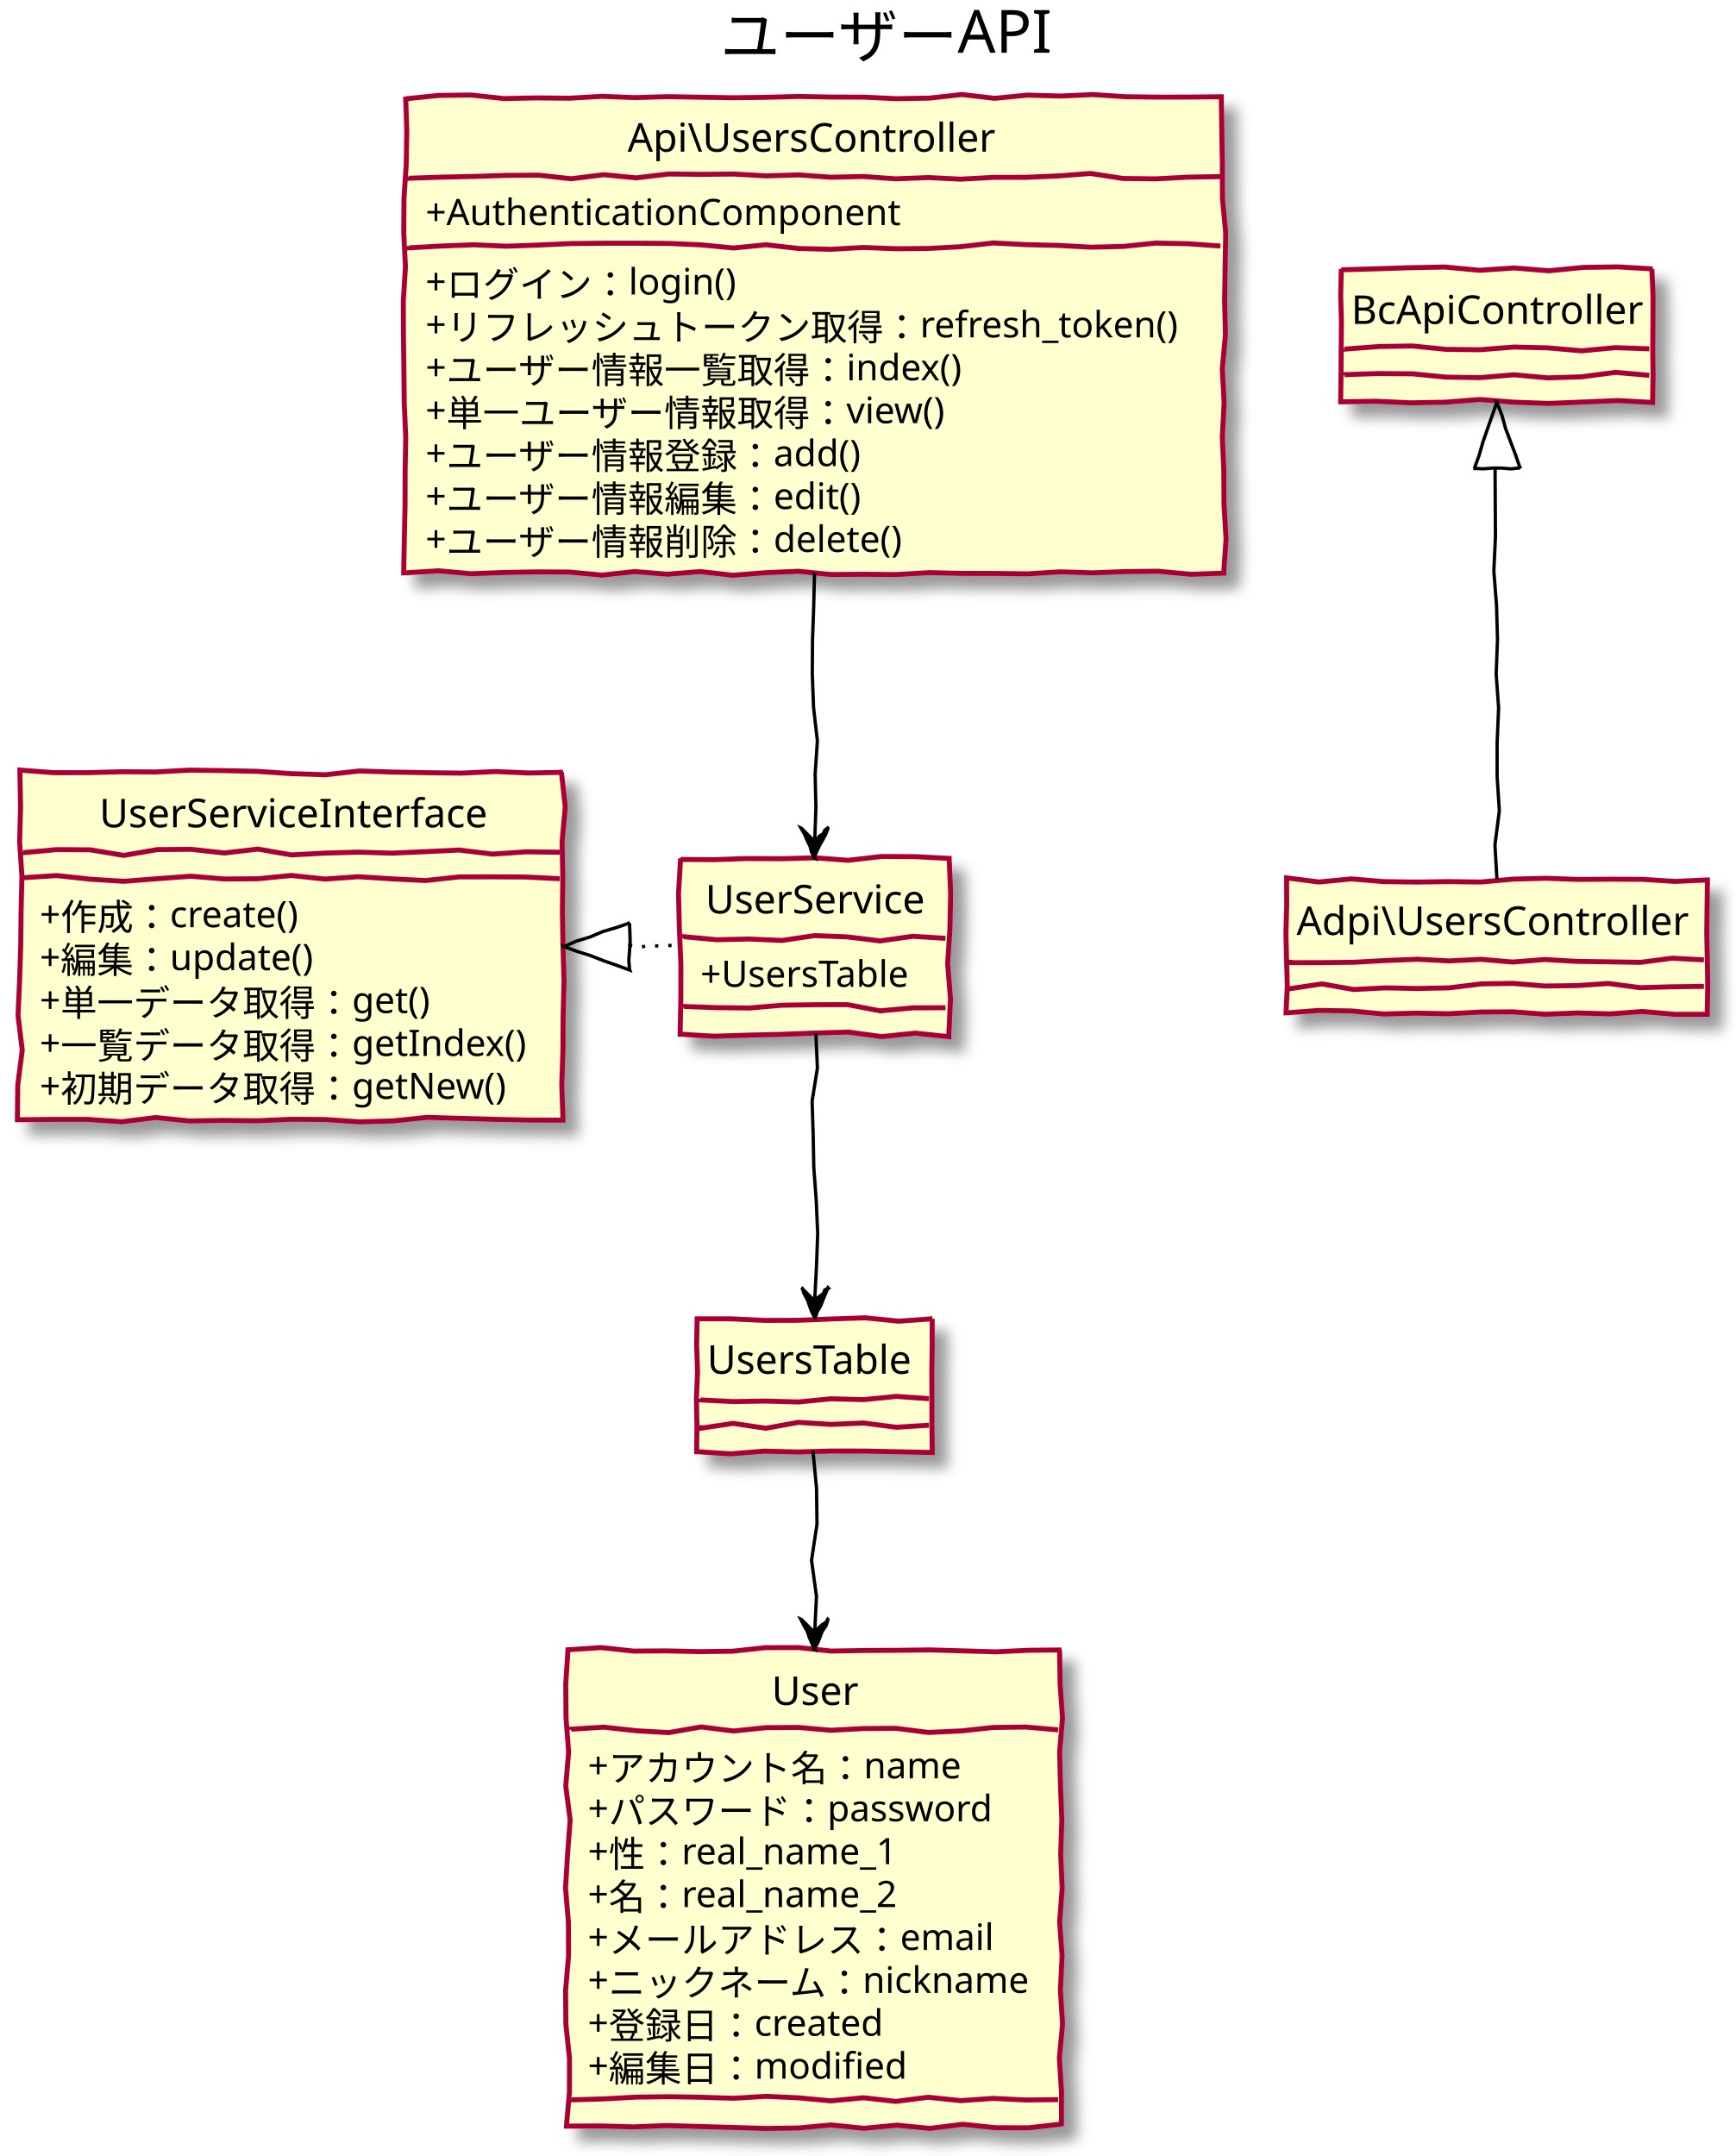
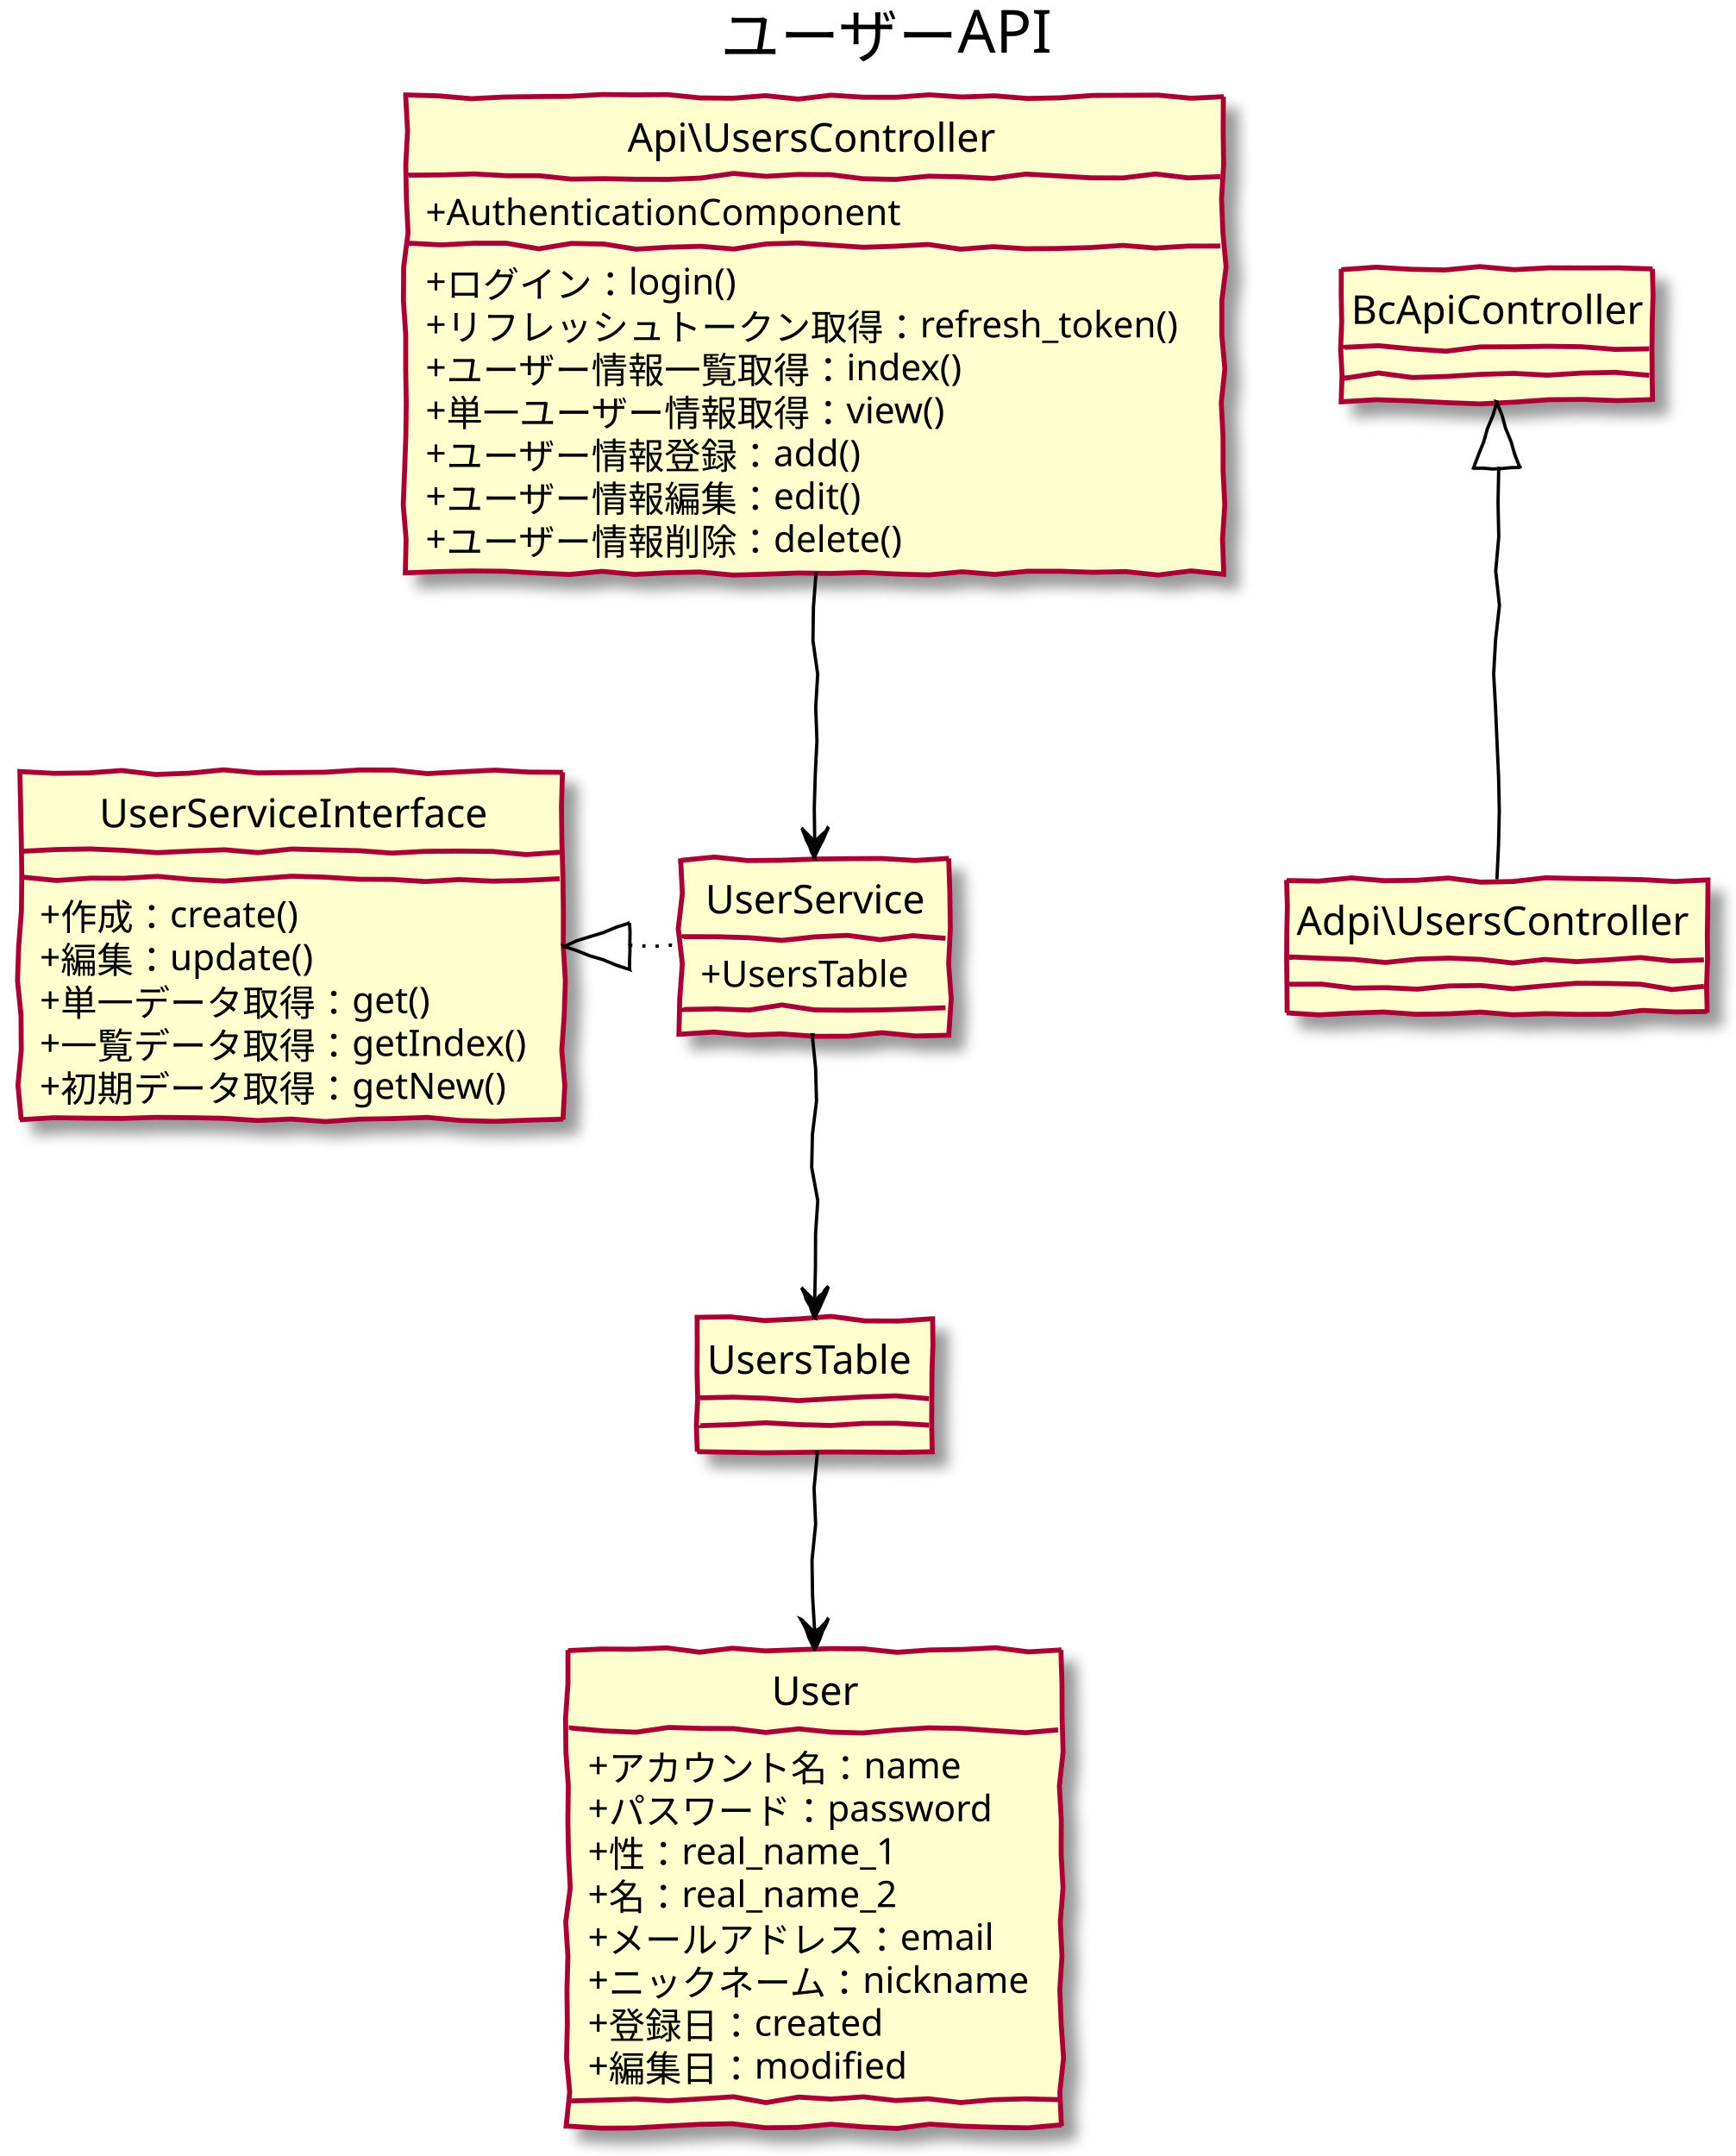
<svg xmlns="http://www.w3.org/2000/svg" contentScriptType="application/ecmascript" contentStyleType="text/css" height="651px" preserveAspectRatio="none" style="width:524px;height:651px;" version="1.1" viewBox="0 0 524 651" width="524px" zoomAndPan="magnify">
  <defs>
-     <filter height="300%" id="f7fe764" width="300%" x="-1" y="-1">
+     <filter height="300%" id="fxbybff" width="300%" x="-1" y="-1">
      <feGaussianBlur result="blurOut" stdDeviation="2.0" />
      <feColorMatrix in="blurOut" result="blurOut2" type="matrix" values="0 0 0 0 0 0 0 0 0 0 0 0 0 0 0 0 0 0 .4 0" />
      <feOffset dx="4.0" dy="4.0" in="blurOut2" result="blurOut3" />
      <feBlend in="SourceGraphic" in2="blurOut3" mode="normal" />
    </filter>
  </defs>
  <g>
    <text fill="#000000" font-family="sans-serif" font-size="18" lengthAdjust="spacingAndGlyphs" textLength="99" x="217.5" y="17.402">ユーザーAPI</text>
-     <polygon fill="#FEFECE" filter="url(#f7fe764)" points="122.5,29.199,122.5,29.838,132.38,28.814,142.26,28.692,152.14,29.763,162.02,29.559,171.9,29.661,181.78,29.081,191.66,29.471,201.54,29.179,211.42,29.351,221.3,29.513,231.18,29.385,241.06,29.118,250.94,29.303,260.82,29.334,270.7,29.798,280.58,29.631,290.46,28.539,300.34,29.692,310.22,28.715,320.1,28.999,329.98,28.559,339.86,29.203,349.74,29.328,359.62,29.305,369.5,29.199,368.764,29.199,368.92,39.469,369.091,49.738,369.119,60.008,370.101,70.277,369.924,80.547,369.769,90.816,370.027,101.086,369.072,111.356,369.623,121.625,369.082,131.894,369.529,142.164,369.593,152.434,370.209,162.703,369.5,172.973,369.5,173.056,359.62,173.418,349.74,172.484,339.86,172.576,329.98,172.973,320.1,172.66,310.22,173.276,300.34,173.148,290.46,173.139,280.58,172.906,270.7,173.489,260.82,173.407,250.94,173.483,241.06,172.492,231.18,172.924,221.3,173.697,211.42,172.588,201.54,173.383,191.66,172.587,181.78,173.652,171.9,172.735,162.02,172.678,152.14,172.862,142.26,173.236,132.38,172.346,122.5,172.973,121.883,172.973,122.087,162.703,122.305,152.434,122.333,142.164,122.512,131.894,122.052,121.625,121.948,111.356,121.818,101.086,121.784,90.816,122.425,80.547,121.908,70.277,121.975,60.008,122.659,49.738,122.819,39.469,122.5,29.199" style="stroke: #A80036; stroke-width: 1.5;" />
+     <polygon fill="#FEFECE" filter="url(#fxbybff)" points="122.5,29.199,122.5,28.666,132.38,28.944,142.26,29.798,152.14,29.309,162.02,29.15,171.9,29.091,181.78,28.538,191.66,28.648,201.54,28.562,211.42,29.572,221.3,29.661,231.18,28.884,241.06,29.917,250.94,28.744,260.82,29.36,270.7,29.363,280.58,28.635,290.46,29.286,300.34,28.935,310.22,29.731,320.1,29.536,329.98,28.816,339.86,28.774,349.74,28.733,359.62,29.663,369.5,29.199,369.394,29.199,369.339,39.469,369.484,49.738,368.851,60.008,369.262,70.277,370.219,80.547,368.935,90.816,368.917,101.086,369.859,111.356,368.768,121.625,369.302,131.894,369.315,142.164,369.828,152.434,369.159,162.703,369.5,172.973,369.5,173.4,359.62,172.382,349.74,173.632,339.86,172.593,329.98,172.806,320.1,172.49,310.22,172.488,300.34,173.455,290.46,172.644,280.58,173.594,270.7,173.331,260.82,172.853,250.94,173.155,241.06,173.024,231.18,173.379,221.3,173.653,211.42,172.724,201.54,172.94,191.66,173.453,181.78,172.523,171.9,173.471,162.02,173.019,152.14,172.492,142.26,172.402,132.38,172.6,122.5,172.973,122.392,172.973,122.615,162.703,121.764,152.434,122.161,142.164,122.536,131.894,122.673,121.625,122.5,111.356,122.509,101.086,121.818,90.816,121.891,80.547,123.213,70.277,122.713,60.008,122.523,49.738,123.063,39.469,122.5,29.199" style="stroke: #A80036; stroke-width: 1.5;" />
    <text fill="#000000" font-family="sans-serif" font-size="12" lengthAdjust="spacingAndGlyphs" textLength="113" x="189.5" y="45.801">Api\UsersController</text>
-     <path d="M123.5,53.332 L123.5,53.818 L133.3,53.493 L143.1,53.275 L152.9,52.961 L162.7,52.891 L172.5,53.976 L182.3,52.761 L192.1,53.706 L201.9,52.541 L211.7,52.651 L221.5,52.554 L231.3,53.103 L241.1,52.818 L250.9,53.513 L260.7,53.298 L270.5,53.999 L280.3,53.608 L290.1,54.098 L299.9,53.558 L309.7,53.547 L319.5,53.123 L329.3,52.377 L339.1,53.887 L348.9,54.007 L358.7,53.488 L368.5,53.332 " fill="#FEFECE" style="stroke: #A80036; stroke-width: 1.5;" />
+     <path d="M123.5,53.332 L123.5,52.894 L133.3,52.812 L143.1,52.519 L152.9,53.059 L162.7,53.052 L172.5,54.081 L182.3,53.949 L192.1,54.129 L201.9,54.159 L211.7,53.764 L221.5,52.363 L231.3,53.236 L241.1,52.667 L250.9,52.755 L260.7,53.975 L270.5,54.175 L280.3,53.207 L290.1,53.378 L299.9,53.879 L309.7,52.561 L319.5,53.114 L329.3,53.691 L339.1,53.731 L348.9,52.532 L358.7,53.711 L368.5,53.332 " fill="#FEFECE" style="stroke: #A80036; stroke-width: 1.5;" />
    <text fill="#000000" font-family="sans-serif" font-size="11" lengthAdjust="spacingAndGlyphs" textLength="151" x="128.5" y="67.967">+AuthenticationComponent</text>
-     <path d="M123.5,74.287 L123.5,74.835 L133.3,74.287 L143.1,73.908 L152.9,74.344 L162.7,73.989 L172.5,73.542 L182.3,73.442 L192.1,73.439 L201.9,73.505 L211.7,73.934 L221.5,74.882 L231.3,73.908 L241.1,75.029 L250.9,75.278 L260.7,74.718 L270.5,75.109 L280.3,75.024 L290.1,74.493 L299.9,73.362 L309.7,73.865 L319.5,74.097 L329.3,74.637 L339.1,74.414 L348.9,73.401 L358.7,73.59 L368.5,74.287 " fill="#FEFECE" style="stroke: #A80036; stroke-width: 1.5;" />
+     <path d="M123.5,74.287 L123.5,73.432 L133.3,73.948 L143.1,73.438 L152.9,73.444 L162.7,75.13 L172.5,73.509 L182.3,73.681 L192.1,75.24 L201.9,74.643 L211.7,74.374 L221.5,75.203 L231.3,73.662 L241.1,73.368 L250.9,74.016 L260.7,74.668 L270.5,74.34 L280.3,73.821 L290.1,75.245 L299.9,74.486 L309.7,75.105 L319.5,75.036 L329.3,74.754 L339.1,74.106 L348.9,74.9 L358.7,74.308 L368.5,74.287 " fill="#FEFECE" style="stroke: #A80036; stroke-width: 1.5;" />
    <text fill="#000000" font-family="sans-serif" font-size="11" lengthAdjust="spacingAndGlyphs" textLength="99" x="128.5" y="88.922">+ログイン：login()</text>
    <text fill="#000000" font-family="sans-serif" font-size="11" lengthAdjust="spacingAndGlyphs" textLength="235" x="128.5" y="101.877">+リフレッシュトークン取得：refresh_token()</text>
    <text fill="#000000" font-family="sans-serif" font-size="11" lengthAdjust="spacingAndGlyphs" textLength="168" x="128.5" y="114.832">+ユーザー情報一覧取得：index()</text>
    <text fill="#000000" font-family="sans-serif" font-size="11" lengthAdjust="spacingAndGlyphs" textLength="161" x="128.5" y="127.787">+単一ユーザー情報取得：view()</text>
    <text fill="#000000" font-family="sans-serif" font-size="11" lengthAdjust="spacingAndGlyphs" textLength="136" x="128.5" y="140.742">+ユーザー情報登録：add()</text>
    <text fill="#000000" font-family="sans-serif" font-size="11" lengthAdjust="spacingAndGlyphs" textLength="136" x="128.5" y="153.697">+ユーザー情報編集：edit()</text>
    <text fill="#000000" font-family="sans-serif" font-size="11" lengthAdjust="spacingAndGlyphs" textLength="148" x="128.5" y="166.652">+ユーザー情報削除：delete()</text>
-     <polygon fill="#FEFECE" filter="url(#f7fe764)" points="205.5,259.199,205.5,259.497,215.625,259.567,225.75,259.232,235.875,259.296,246,259.021,256.125,259.767,266.25,258.607,276.375,258.664,286.5,259.199,286.599,259.199,287.052,269.817,286.834,280.434,286.14,291.052,287.001,301.67,286.5,312.287,286.5,313.022,276.375,311.957,266.25,312.998,256.125,311.633,246,311.929,235.875,312.325,225.75,312.557,215.625,312.888,205.5,312.287,205.362,312.287,205.576,301.67,205.595,291.052,205.135,280.434,204.879,269.817,205.5,259.199" style="stroke: #A80036; stroke-width: 1.5;" />
+     <polygon fill="#FEFECE" filter="url(#fxbybff)" points="205.5,259.199,205.5,259.805,215.625,258.784,225.75,259.842,235.875,259.752,246,259.388,256.125,259.281,266.25,259.226,276.375,259.824,286.5,259.199,286.47,259.199,286.81,269.817,286.955,280.434,286.445,291.052,287.226,301.67,286.5,312.287,286.5,312.597,276.375,312.815,266.25,311.814,256.125,312.897,246,312.915,235.875,312.175,225.75,312.546,215.625,311.618,205.5,312.287,205.014,312.287,205.238,301.67,206.032,291.052,204.799,280.434,206.044,269.817,205.5,259.199" style="stroke: #A80036; stroke-width: 1.5;" />
    <text fill="#000000" font-family="sans-serif" font-size="12" lengthAdjust="spacingAndGlyphs" textLength="66" x="213" y="275.801">UserService</text>
-     <path d="M206.5,283.332 L206.5,282.843 L216.375,283.75 L226.25,283.534 L236.125,283.968 L246,282.505 L255.875,282.895 L265.75,284.107 L275.625,282.711 L285.5,283.332 " fill="#FEFECE" style="stroke: #A80036; stroke-width: 1.5;" />
+     <path d="M206.5,283.332 L206.5,282.835 L216.375,282.844 L226.25,283.143 L236.125,283.946 L246,282.883 L255.875,282.436 L265.75,283.736 L275.625,282.531 L285.5,283.332 " fill="#FEFECE" style="stroke: #A80036; stroke-width: 1.5;" />
    <text fill="#000000" font-family="sans-serif" font-size="11" lengthAdjust="spacingAndGlyphs" textLength="69" x="211.5" y="297.967">+UsersTable</text>
-     <path d="M206.5,304.287 L206.5,303.914 L216.375,304.255 L226.25,304.368 L236.125,303.522 L246,303.371 L255.875,303.344 L265.75,305.224 L275.625,304.318 L285.5,304.287 " fill="#FEFECE" style="stroke: #A80036; stroke-width: 1.5;" />
-     <polygon fill="#FEFECE" filter="url(#f7fe764)" points="6,233.199,6,232.529,16.25,233.312,26.5,233.3,36.75,233.027,47,233.096,57.25,232.541,67.5,232.68,77.75,232.908,88,233.607,98.25,233.931,108.5,232.79,118.75,233.126,129,233.312,139.25,233.443,149.5,232.968,159.75,233.397,170,233.199,169.522,233.199,170.683,243.69,169.721,254.181,169.935,264.672,169.817,275.163,169.992,285.653,170.31,296.144,170.035,306.635,169.976,317.126,169.625,327.617,170,338.107,170,338.226,159.75,338.201,149.5,337.99,139.25,337.691,129,337.381,118.75,338.457,108.5,338.742,98.25,338.038,88,337.962,77.75,338.42,67.5,338.299,57.25,338.474,47,337.438,36.75,338.712,26.5,338.004,16.25,337.995,6,338.107,5.25,338.107,5.361,327.617,6.721,317.126,5.447,306.635,5.913,296.144,6.255,285.653,6.365,275.163,6.625,264.672,5.922,254.181,6.214,243.69,6,233.199" style="stroke: #A80036; stroke-width: 1.5;" />
+     <path d="M206.5,304.287 L206.5,304.813 L216.375,304.628 L226.25,304.989 L236.125,303.45 L246,304.947 L255.875,305.026 L265.75,304.952 L275.625,304.662 L285.5,304.287 " fill="#FEFECE" style="stroke: #A80036; stroke-width: 1.5;" />
+     <polygon fill="#FEFECE" filter="url(#fxbybff)" points="6,233.199,6,232.968,16.25,233.508,26.5,233.398,36.75,232.655,47,233.853,57.25,233.463,67.5,232.456,77.75,233.372,88,233.267,98.25,233.165,108.5,232.496,118.75,232.523,129,233.596,139.25,233.045,149.5,232.538,159.75,233.138,170,233.199,169.839,233.199,169.539,243.69,169.666,254.181,169.976,264.672,170.107,275.163,170.093,285.653,170.712,296.144,170.373,306.635,169.627,317.126,170.545,327.617,170,338.107,170,337.945,159.75,338.224,149.5,338.6,139.25,338.342,129,337.403,118.75,337.75,108.5,337.932,98.25,338.672,88,337.902,77.75,338.338,67.5,337.682,57.25,337.475,47,337.386,36.75,337.723,26.5,337.641,16.25,337.495,6,338.107,6.413,338.107,5.425,327.617,6.422,317.126,6.356,306.635,5.283,296.144,5.646,285.653,6.468,275.163,6.581,264.672,6.442,254.181,6.226,243.69,6,233.199" style="stroke: #A80036; stroke-width: 1.5;" />
    <text fill="#000000" font-family="sans-serif" font-size="12" lengthAdjust="spacingAndGlyphs" textLength="116" x="30" y="249.801">UserServiceInterface</text>
-     <path d="M7,257.332 L7,257.464 L17.125,256.537 L27.25,256.605 L37.375,258.29 L47.5,256.534 L57.625,256.447 L67.75,257.56 L77.875,256.383 L88,258.142 L98.125,257.592 L108.25,257.306 L118.375,257.608 L128.5,257.156 L138.625,256.666 L148.75,257.896 L158.875,257.212 L169,257.332 " fill="#FEFECE" style="stroke: #A80036; stroke-width: 1.5;" />
-     <path d="M7,265.332 L7,265.027 L17.125,264.374 L27.25,265.467 L37.375,266.107 L47.5,265.321 L57.625,264.573 L67.75,265.404 L77.875,265.34 L88,264.349 L98.125,265.434 L108.25,264.721 L118.375,265.37 L128.5,265.875 L138.625,264.776 L148.75,264.761 L158.875,264.815 L169,265.332 " fill="#FEFECE" style="stroke: #A80036; stroke-width: 1.5;" />
+     <path d="M7,257.332 L7,257.033 L17.125,256.506 L27.25,256.347 L37.375,256.755 L47.5,257.458 L57.625,256.979 L67.75,256.591 L77.875,257.449 L88,256.365 L98.125,256.614 L108.25,256.853 L118.375,257.603 L128.5,257.053 L138.625,256.994 L148.75,257.082 L158.875,258.051 L169,257.332 " fill="#FEFECE" style="stroke: #A80036; stroke-width: 1.5;" />
+     <path d="M7,265.332 L7,264.876 L17.125,265.856 L27.25,265.156 L37.375,265.199 L47.5,264.612 L57.625,265.545 L67.75,266.043 L77.875,265.321 L88,264.563 L98.125,264.855 L108.25,265.486 L118.375,265.538 L128.5,266.187 L138.625,265.578 L148.75,266.065 L158.875,265.823 L169,265.332 " fill="#FEFECE" style="stroke: #A80036; stroke-width: 1.5;" />
    <text fill="#000000" font-family="sans-serif" font-size="11" lengthAdjust="spacingAndGlyphs" textLength="83" x="12" y="279.967">+作成：create()</text>
    <text fill="#000000" font-family="sans-serif" font-size="11" lengthAdjust="spacingAndGlyphs" textLength="87" x="12" y="292.922">+編集：update()</text>
    <text fill="#000000" font-family="sans-serif" font-size="11" lengthAdjust="spacingAndGlyphs" textLength="122" x="12" y="305.877">+単一データ取得：get()</text>
    <text fill="#000000" font-family="sans-serif" font-size="11" lengthAdjust="spacingAndGlyphs" textLength="152" x="12" y="318.832">+一覧データ取得：getIndex()</text>
    <text fill="#000000" font-family="sans-serif" font-size="11" lengthAdjust="spacingAndGlyphs" textLength="144" x="12" y="331.787">+初期データ取得：getNew()</text>
-     <polygon fill="#FEFECE" filter="url(#f7fe764)" points="210.5,398.199,210.5,398.199,220.643,398.21,230.786,398.692,240.929,398.658,251.071,398.255,261.214,397.906,271.357,398.932,281.5,398.199,281.478,398.199,281.474,406.226,281.357,414.252,281.392,422.279,281.396,430.305,281.5,438.332,281.5,438.581,271.357,438.364,261.214,438.147,251.071,438.134,240.929,438.418,230.786,438.168,220.643,438.986,210.5,438.332,210.35,438.332,210.446,430.305,210.274,422.279,210.626,414.252,210.341,406.226,210.5,398.199" style="stroke: #A80036; stroke-width: 1.5;" />
+     <polygon fill="#FEFECE" filter="url(#fxbybff)" points="210.5,398.199,210.5,397.759,220.643,397.622,230.786,398.738,240.929,398.265,251.071,397.488,261.214,398.841,271.357,398.875,281.5,398.199,281.615,398.199,281.693,406.226,281.412,414.252,281.369,422.279,281.32,430.305,281.5,438.332,281.5,438.364,271.357,438.548,261.214,438.466,251.071,438.424,240.929,438.552,230.786,438.662,220.643,438.486,210.5,438.332,210.551,438.332,210.273,430.305,210.674,422.279,210.474,414.252,210.529,406.226,210.5,398.199" style="stroke: #A80036; stroke-width: 1.5;" />
    <text fill="#000000" font-family="sans-serif" font-size="12" lengthAdjust="spacingAndGlyphs" textLength="65" x="213.5" y="414.801">UsersTable</text>
-     <path d="M211.5,422.332 L211.5,422.707 L221.357,423.206 L231.214,423.051 L241.071,423.324 L250.929,422.359 L260.786,422.619 L270.643,421.642 L280.5,422.332 " fill="#FEFECE" style="stroke: #A80036; stroke-width: 1.5;" />
-     <path d="M211.5,430.332 L211.5,431.27 L221.357,429.786 L231.214,431.259 L241.071,429.477 L250.929,430.098 L260.786,429.675 L270.643,430.963 L280.5,430.332 " fill="#FEFECE" style="stroke: #A80036; stroke-width: 1.5;" />
-     <polygon fill="#FEFECE" filter="url(#f7fe764)" points="171.5,498.199,171.5,498.139,181.433,497.485,191.367,498.542,201.3,498.474,211.233,498.704,221.167,498.579,231.1,497.506,241.033,497.476,250.967,498.529,260.9,498.363,270.833,498.305,280.767,498.182,290.7,498.468,300.633,498.765,310.567,498.295,320.5,498.199,319.939,498.199,320.095,508.469,320.831,518.738,319.948,529.008,320.212,539.277,320.622,549.547,320.276,559.816,320.723,570.086,319.956,580.356,320.706,590.625,320.181,600.894,320.842,611.164,319.874,621.434,320.523,631.703,320.5,641.973,320.5,641.356,310.567,642.488,300.633,642.451,290.7,641.428,280.767,642.663,270.833,641.685,260.9,642.643,250.967,641.615,241.033,642.543,231.1,642.686,221.167,642.368,211.233,642.089,201.3,641.799,191.367,642.206,181.433,641.922,171.5,641.973,171.03,641.973,171.938,631.703,171.948,621.434,170.86,611.164,170.789,600.894,171.666,590.625,171.629,580.356,170.762,570.086,171.383,559.816,172.159,549.547,170.831,539.277,171.695,529.008,170.909,518.738,170.83,508.469,171.5,498.199" style="stroke: #A80036; stroke-width: 1.5;" />
+     <path d="M211.5,422.332 L211.5,422.077 L221.357,421.867 L231.214,422.202 L241.071,422.922 L250.929,422.343 L260.786,421.782 L270.643,421.473 L280.5,422.332 " fill="#FEFECE" style="stroke: #A80036; stroke-width: 1.5;" />
+     <path d="M211.5,430.332 L211.5,430.473 L221.357,430.168 L231.214,429.595 L241.071,430.161 L250.929,430.429 L260.786,429.782 L270.643,429.74 L280.5,430.332 " fill="#FEFECE" style="stroke: #A80036; stroke-width: 1.5;" />
+     <polygon fill="#FEFECE" filter="url(#fxbybff)" points="171.5,498.199,171.5,498.413,181.433,497.914,191.367,497.986,201.3,497.572,211.233,498.871,221.167,497.68,231.1,498.493,241.033,498.12,250.967,497.793,260.9,497.865,270.833,498.918,280.767,498.21,290.7,498.037,300.633,497.532,310.567,498.781,320.5,498.199,320.345,498.199,320.667,508.469,320.712,518.738,321.006,529.008,319.882,539.277,320.462,549.547,320.415,559.816,320.982,570.086,320.166,580.356,320.664,590.625,320.013,600.894,320.43,611.164,321.142,621.434,320.026,631.703,320.5,641.973,320.5,641.6,310.567,642.492,300.633,642.325,290.7,642.024,280.767,641.385,270.833,642.687,260.9,642.229,250.967,641.415,241.033,642.372,231.1,642.47,221.167,641.249,211.233,641.451,201.3,641.971,191.367,642.547,181.433,642.597,171.5,641.973,170.955,641.973,172.02,631.703,171.061,621.434,171.309,611.164,171.196,600.894,171.473,590.625,170.818,580.356,172.19,570.086,171.656,559.816,171.467,549.547,171.601,539.277,170.877,529.008,170.774,518.738,171.492,508.469,171.5,498.199" style="stroke: #A80036; stroke-width: 1.5;" />
    <text fill="#000000" font-family="sans-serif" font-size="12" lengthAdjust="spacingAndGlyphs" textLength="26" x="233" y="514.801">User</text>
-     <path d="M172.5,522.332 L172.5,522.13 L182.3,521.512 L192.1,522.588 L201.9,523.163 L211.7,521.441 L221.5,522.675 L231.3,521.66 L241.1,521.601 L250.9,522.456 L260.7,521.933 L270.5,521.859 L280.3,523.104 L290.1,522.66 L299.9,521.61 L309.7,521.477 L319.5,522.332 " fill="#FEFECE" style="stroke: #A80036; stroke-width: 1.5;" />
+     <path d="M172.5,522.332 L172.5,521.783 L182.3,522.647 L192.1,523.038 L201.9,521.6 L211.7,521.884 L221.5,521.946 L231.3,523.121 L241.1,522.016 L250.9,523.018 L260.7,523.257 L270.5,522.354 L280.3,521.723 L290.1,521.891 L299.9,522.563 L309.7,523.197 L319.5,522.332 " fill="#FEFECE" style="stroke: #A80036; stroke-width: 1.5;" />
    <text fill="#000000" font-family="sans-serif" font-size="11" lengthAdjust="spacingAndGlyphs" textLength="115" x="177.5" y="536.967">+アカウント名：name</text>
    <text fill="#000000" font-family="sans-serif" font-size="11" lengthAdjust="spacingAndGlyphs" textLength="127" x="177.5" y="549.922">+パスワード：password</text>
    <text fill="#000000" font-family="sans-serif" font-size="11" lengthAdjust="spacingAndGlyphs" textLength="99" x="177.5" y="562.877">+性：real_name_1</text>
    <text fill="#000000" font-family="sans-serif" font-size="11" lengthAdjust="spacingAndGlyphs" textLength="99" x="177.5" y="575.832">+名：real_name_2</text>
    <text fill="#000000" font-family="sans-serif" font-size="11" lengthAdjust="spacingAndGlyphs" textLength="125" x="177.5" y="588.787">+メールアドレス：email</text>
    <text fill="#000000" font-family="sans-serif" font-size="11" lengthAdjust="spacingAndGlyphs" textLength="137" x="177.5" y="601.742">+ニックネーム：nickname</text>
    <text fill="#000000" font-family="sans-serif" font-size="11" lengthAdjust="spacingAndGlyphs" textLength="93" x="177.5" y="614.697">+登録日：created</text>
    <text fill="#000000" font-family="sans-serif" font-size="11" lengthAdjust="spacingAndGlyphs" textLength="100" x="177.5" y="627.652">+編集日：modified</text>
-     <path d="M172.5,633.973 L172.5,634.044 L182.3,633.759 L192.1,633.223 L201.9,633.1 L211.7,633.265 L221.5,633.572 L231.3,632.984 L241.1,633.438 L250.9,634.346 L260.7,633.417 L270.5,634.517 L280.3,633.26 L290.1,634.285 L299.9,633.61 L309.7,634.087 L319.5,633.973 " fill="#FEFECE" style="stroke: #A80036; stroke-width: 1.5;" />
-     <polygon fill="#FEFECE" filter="url(#f7fe764)" points="388.5,265.699,388.5,265.071,398.269,266.323,408.038,265.377,417.808,266.199,427.577,266.333,437.346,266.202,447.115,266.326,456.885,265.451,466.654,265.189,476.423,265.544,486.192,265.468,495.962,265.511,505.731,266.137,515.5,265.699,515.57,265.699,515.456,273.726,515.353,281.752,515.529,289.779,515.653,297.805,515.5,305.832,515.5,306.265,505.731,306.278,495.962,305.417,486.192,306.151,476.423,305.857,466.654,306.26,456.885,305.519,447.115,305.582,437.346,306.108,427.577,305.904,417.808,306.186,408.038,305.25,398.269,305.093,388.5,305.832,388.325,305.832,388.703,297.805,388.482,289.779,388.282,281.752,388.518,273.726,388.5,265.699" style="stroke: #A80036; stroke-width: 1.5;" />
+     <path d="M172.5,633.973 L172.5,634.373 L182.3,634.112 L192.1,633.802 L201.9,634.323 L211.7,633.735 L221.5,633.116 L231.3,634.884 L241.1,633.22 L250.9,633.814 L260.7,633.154 L270.5,634.256 L280.3,633.721 L290.1,634.866 L299.9,633.996 L309.7,633.748 L319.5,633.973 " fill="#FEFECE" style="stroke: #A80036; stroke-width: 1.5;" />
+     <polygon fill="#FEFECE" filter="url(#fxbybff)" points="388.5,265.699,388.5,265.867,398.269,266.051,408.038,265.086,417.808,265.92,427.577,265.821,437.346,265.116,447.115,266.367,456.885,266.166,466.654,265.056,476.423,265.27,486.192,265.418,495.962,265.618,505.731,266.157,515.5,265.699,515.728,265.699,515.664,273.726,515.538,281.752,515.594,289.779,515.301,297.805,515.5,305.832,515.5,305.428,505.731,305.57,495.962,305.085,486.192,306.231,476.423,306.283,466.654,306.075,456.885,306.421,447.115,305.61,437.346,306.128,427.577,306.263,417.808,305.59,408.038,305.922,398.269,306.445,388.5,305.832,388.663,305.832,388.605,297.805,388.503,289.779,388.554,281.752,388.725,273.726,388.5,265.699" style="stroke: #A80036; stroke-width: 1.5;" />
    <text fill="#000000" font-family="sans-serif" font-size="12" lengthAdjust="spacingAndGlyphs" textLength="121" x="391.5" y="282.301">Adpi\UsersController</text>
-     <path d="M389.5,289.832 L389.5,290.676 L399.115,290.665 L408.731,290.561 L418.346,290.03 L427.962,289.638 L437.577,290.144 L447.192,289.663 L456.808,290.485 L466.423,289.727 L476.038,290.281 L485.654,290.418 L495.269,290.587 L504.885,289.324 L514.5,289.832 " fill="#FEFECE" style="stroke: #A80036; stroke-width: 1.5;" />
-     <path d="M389.5,297.832 L389.5,298.537 L399.115,297.084 L408.731,298.783 L418.346,298.286 L427.962,298.479 L437.577,298.28 L447.192,297.082 L456.808,296.936 L466.423,297.723 L476.038,297.598 L485.654,296.962 L495.269,298.228 L504.885,297.952 L514.5,297.832 " fill="#FEFECE" style="stroke: #A80036; stroke-width: 1.5;" />
-     <polygon fill="#FEFECE" filter="url(#f7fe764)" points="405,81.199,405,81.463,415.444,81.167,425.889,80.824,436.333,80.631,446.778,81.617,457.222,80.909,467.667,81.764,478.111,80.737,488.556,80.589,499,81.199,498.781,81.199,499.134,89.226,499.111,97.252,499.05,105.279,499.144,113.305,499,121.332,499,121.534,488.556,120.938,478.111,121.387,467.667,121.817,457.222,121.439,446.778,120.627,436.333,121.448,425.889,121.631,415.444,121.153,405,121.332,404.807,121.332,404.922,113.305,404.969,105.279,405.043,97.252,404.82,89.226,405,81.199" style="stroke: #A80036; stroke-width: 1.5;" />
+     <path d="M389.5,289.832 L389.5,288.94 L399.115,289.353 L408.731,289.688 L418.346,290.626 L427.962,289.605 L437.577,289.299 L447.192,289.697 L456.808,290.771 L466.423,289.709 L476.038,290.378 L485.654,289.806 L495.269,289.126 L504.885,290.166 L514.5,289.832 " fill="#FEFECE" style="stroke: #A80036; stroke-width: 1.5;" />
+     <path d="M389.5,297.832 L389.5,297.186 L399.115,297.16 L408.731,298.353 L418.346,298.217 L427.962,298.671 L437.577,297.701 L447.192,297.58 L456.808,298.548 L466.423,297.671 L476.038,296.895 L485.654,296.96 L495.269,297.173 L504.885,298.788 L514.5,297.832 " fill="#FEFECE" style="stroke: #A80036; stroke-width: 1.5;" />
+     <polygon fill="#FEFECE" filter="url(#fxbybff)" points="405,81.199,405,81.434,415.444,80.672,425.889,81.307,436.333,81.515,446.778,80.5,457.222,81.433,467.667,80.87,478.111,80.904,488.556,80.88,499,81.199,498.936,81.199,499.14,89.226,498.895,97.252,498.815,105.279,498.868,113.305,499,121.332,499,120.646,488.556,120.966,478.111,120.613,467.667,120.696,457.222,121.442,446.778,121.957,436.333,121.559,425.889,121.035,415.444,120.697,405,121.332,404.961,121.332,405.229,113.305,404.807,105.279,405.123,97.252,404.982,89.226,405,81.199" style="stroke: #A80036; stroke-width: 1.5;" />
    <text fill="#000000" font-family="sans-serif" font-size="12" lengthAdjust="spacingAndGlyphs" textLength="88" x="408" y="97.801">BcApiController</text>
-     <path d="M406,105.332 L406,105.425 L416.222,104.639 L426.444,104.467 L436.667,105.492 L446.889,105.602 L457.111,104.793 L467.333,105.035 L477.556,105.931 L487.778,104.974 L498,105.332 " fill="#FEFECE" style="stroke: #A80036; stroke-width: 1.5;" />
-     <path d="M406,113.332 L406,113.128 L416.222,112.794 L426.444,112.875 L436.667,113.875 L446.889,114.03 L457.111,113.163 L467.333,114.097 L477.556,113.782 L487.778,112.438 L498,113.332 " fill="#FEFECE" style="stroke: #A80036; stroke-width: 1.5;" />
-     <path d="M246,173.279 L245.942,173.279 L245.687,183.365 L245.331,193.452 L245.274,203.538 L245.654,213.624 L246.808,223.71 L246.128,233.797 L246.367,243.883 L246,253.969 " fill="none" style="stroke: #000000; stroke-width: 1.0;" />
-     <polygon fill="#000000" points="246,259.099,245.805,259.013,246.576,257.2,247.385,255.404,248.37,253.686,249.314,251.95,250,250.099,249.899,249.999,249.027,250.727,248.511,251.81,247.495,252.394,246.8,253.299,246,254.099,245.988,254.088,245.115,253.214,244.231,252.33,243.525,251.625,242.859,250.958,242,250.099,241.867,250.04,242.958,251.969,243.697,253.742,244.624,255.599,245.016,257.217,246,259.099" style="stroke: #000000; stroke-width: 1.0;" />
-     <path d="M452,141.439 L451.441,141.439 L451.493,151.778 L451.549,162.116 L451.064,172.454 L451.876,182.793 L452.166,193.131 L451.771,203.469 L452.502,213.808 L452.062,224.146 L452.056,234.484 L452.723,244.823 L451.4,255.161 L452,265.499 " fill="none" style="stroke: #000000; stroke-width: 1.0;" />
-     <polygon fill="none" points="445,141.389,445.177,141.451,446.625,137.468,447.794,133.387,449.19,129.386,450.594,125.387,452,121.389,451.933,121.366,453.528,125.434,454.58,129.312,456.111,133.358,457.64,137.403,459,141.389,459,141.283,456.2,141.571,453.4,141.336,450.6,141.345,447.8,141.567,445,141.389" style="stroke: #000000; stroke-width: 1.0;" />
-     <path d="M190.21,285.699 L190.21,285.393 L193.242,286.004 L196.274,285.452 L199.306,285.677 L202.338,285.479 L205.37,285.699 " fill="none" style="stroke: #000000; stroke-width: 1.0; stroke-dasharray: 1.0,3.0;" />
-     <polygon fill="none" points="190.09,292.699,190.167,292.921,186.143,291.452,182.143,290.051,178.08,288.47,174.138,287.236,170.09,285.699,170.16,285.898,174.045,284.171,178.106,282.944,182.016,281.289,186.084,280.083,190.09,278.699,190.07,278.699,190.196,281.499,190.278,284.299,190.092,287.099,189.866,289.899,190.09,292.699" style="stroke: #000000; stroke-width: 1.0;" />
-     <path d="M246,312.479 L246.365,312.479 L246.815,322.489 L245.217,332.499 L245.538,342.509 L245.724,352.519 L246.467,362.529 L246.901,372.539 L246.528,382.549 L246,392.559 " fill="none" style="stroke: #000000; stroke-width: 1.0;" />
-     <polygon fill="#000000" points="246,397.839,246.153,397.907,246.762,396.022,247.788,394.323,248.506,392.486,249.252,390.662,250,388.839,250.144,388.983,249.048,389.487,248.574,390.613,247.651,391.29,246.725,391.964,246,392.839,245.95,392.789,245.093,391.932,244.482,391.322,243.672,390.512,242.818,389.657,242,388.839,242.198,388.927,242.806,390.642,243.824,392.539,244.427,394.251,245.049,395.972,246,397.839" style="stroke: #000000; stroke-width: 1.0;" />
-     <path d="M246,438.499 L245.509,438.499 L246.555,449.371 L246.686,460.243 L245.047,471.115 L246.529,481.987 L246,492.859 " fill="none" style="stroke: #000000; stroke-width: 1.0;" />
-     <polygon fill="#000000" points="246,497.999,245.807,497.913,246.83,496.213,247.577,494.389,248.275,492.544,249.412,490.894,250,488.999,249.914,488.914,249.333,489.932,248.306,490.505,247.464,491.263,246.664,492.063,246,492.999,245.969,492.969,245.133,492.133,244.434,491.433,243.643,490.642,242.848,489.847,242,488.999,241.784,488.903,242.722,490.765,243.793,492.685,244.356,494.38,245.12,496.164,246,497.999" style="stroke: #000000; stroke-width: 1.0;" />
+     <path d="M406,105.332 L406,104.87 L416.222,104.379 L426.444,105.369 L436.667,106.048 L446.889,104.748 L457.111,104.707 L467.333,104.565 L477.556,104.694 L487.778,105.496 L498,105.332 " fill="#FEFECE" style="stroke: #A80036; stroke-width: 1.5;" />
+     <path d="M406,113.332 L406,114.229 L416.222,112.618 L426.444,113.997 L436.667,113.679 L446.889,113.044 L457.111,112.743 L467.333,113.287 L477.556,112.644 L487.778,112.437 L498,113.332 " fill="#FEFECE" style="stroke: #A80036; stroke-width: 1.5;" />
+     <path d="M246,173.279 L246.381,173.279 L245.614,183.365 L245.469,193.452 L246.901,203.538 L246.302,213.624 L246.678,223.71 L246.175,233.797 L245.875,243.883 L246,253.969 " fill="none" style="stroke: #000000; stroke-width: 1.0;" />
+     <polygon fill="#000000" points="246,259.099,245.847,259.031,246.628,257.223,247.496,255.453,248.431,253.713,249.208,251.903,250,250.099,249.903,250.002,249.344,251.044,248.478,251.777,247.644,252.544,246.85,253.35,246,254.099,245.904,254.003,245.221,253.321,244.355,252.454,243.445,251.544,242.772,250.872,242,250.099,242.189,250.183,242.892,251.94,243.505,253.657,244.476,255.533,245.052,257.233,246,259.099" style="stroke: #000000; stroke-width: 1.0;" />
+     <path d="M452,141.439 L452.535,141.439 L452.332,151.778 L452.55,162.116 L451.632,172.454 L452.764,182.793 L451.589,193.131 L451.014,203.469 L451.576,213.808 L452.031,224.146 L452.495,234.484 L452.713,244.823 L452.478,255.161 L452,265.499 " fill="none" style="stroke: #000000; stroke-width: 1.0;" />
+     <polygon fill="none" points="445,141.389,444.918,141.361,446.399,137.389,447.995,133.457,449.14,129.368,450.788,125.455,452,121.389,451.899,121.354,453.56,125.445,454.605,129.321,456.288,133.42,457.412,137.324,459,141.389,459,141.143,456.2,141.211,453.4,141.482,450.6,141.61,447.8,141.357,445,141.389" style="stroke: #000000; stroke-width: 1.0;" />
+     <path d="M190.21,285.699 L190.21,285.43 L193.242,285.521 L196.274,285.84 L199.306,285.618 L202.338,285.382 L205.37,285.699 " fill="none" style="stroke: #000000; stroke-width: 1.0; stroke-dasharray: 1.0,3.0;" />
+     <polygon fill="none" points="190.09,292.699,190.11,292.756,186.144,291.453,182.041,289.759,178.134,288.625,174.055,286.998,170.09,285.699,170.167,285.919,174.02,284.099,178.069,282.839,182.129,281.609,186.048,279.979,190.09,278.699,190.071,278.699,190.24,281.499,190.193,284.299,190.212,287.099,190.103,289.899,190.09,292.699" style="stroke: #000000; stroke-width: 1.0;" />
+     <path d="M246,312.479 L245.254,312.479 L246.266,322.489 L246.544,332.499 L245.307,342.509 L245.091,352.519 L246.926,362.529 L246.261,372.539 L246.222,382.549 L246,392.559 " fill="none" style="stroke: #000000; stroke-width: 1.0;" />
+     <polygon fill="#000000" points="246,397.839,245.898,397.794,246.88,396.075,247.715,394.291,248.499,392.483,249.339,390.701,250,388.839,249.84,388.679,249.084,389.523,248.505,390.544,247.549,391.188,246.84,392.079,246,392.839,245.859,392.699,245.307,392.146,244.394,391.233,243.502,390.341,242.665,389.504,242,388.839,242.031,388.853,242.959,390.71,243.441,392.369,244.626,394.34,245.156,396.019,246,397.839" style="stroke: #000000; stroke-width: 1.0;" />
+     <path d="M246,438.499 L246.826,438.499 L245.806,449.371 L246.283,460.243 L245.182,471.115 L245.358,481.987 L246,492.859 " fill="none" style="stroke: #000000; stroke-width: 1.0;" />
+     <polygon fill="#000000" points="246,497.999,246.008,498.003,246.938,496.26,247.699,494.443,248.348,492.576,249.266,490.828,250,488.999,249.923,488.922,249.307,489.906,248.484,490.683,247.755,491.555,246.762,492.161,246,492.999,246.115,493.115,245.086,492.085,244.23,491.229,243.443,490.442,242.757,489.756,242,488.999,241.792,488.907,242.88,490.835,243.662,492.627,244.18,494.301,245.026,496.122,246,497.999" style="stroke: #000000; stroke-width: 1.0;" />
  </g>
</svg>
